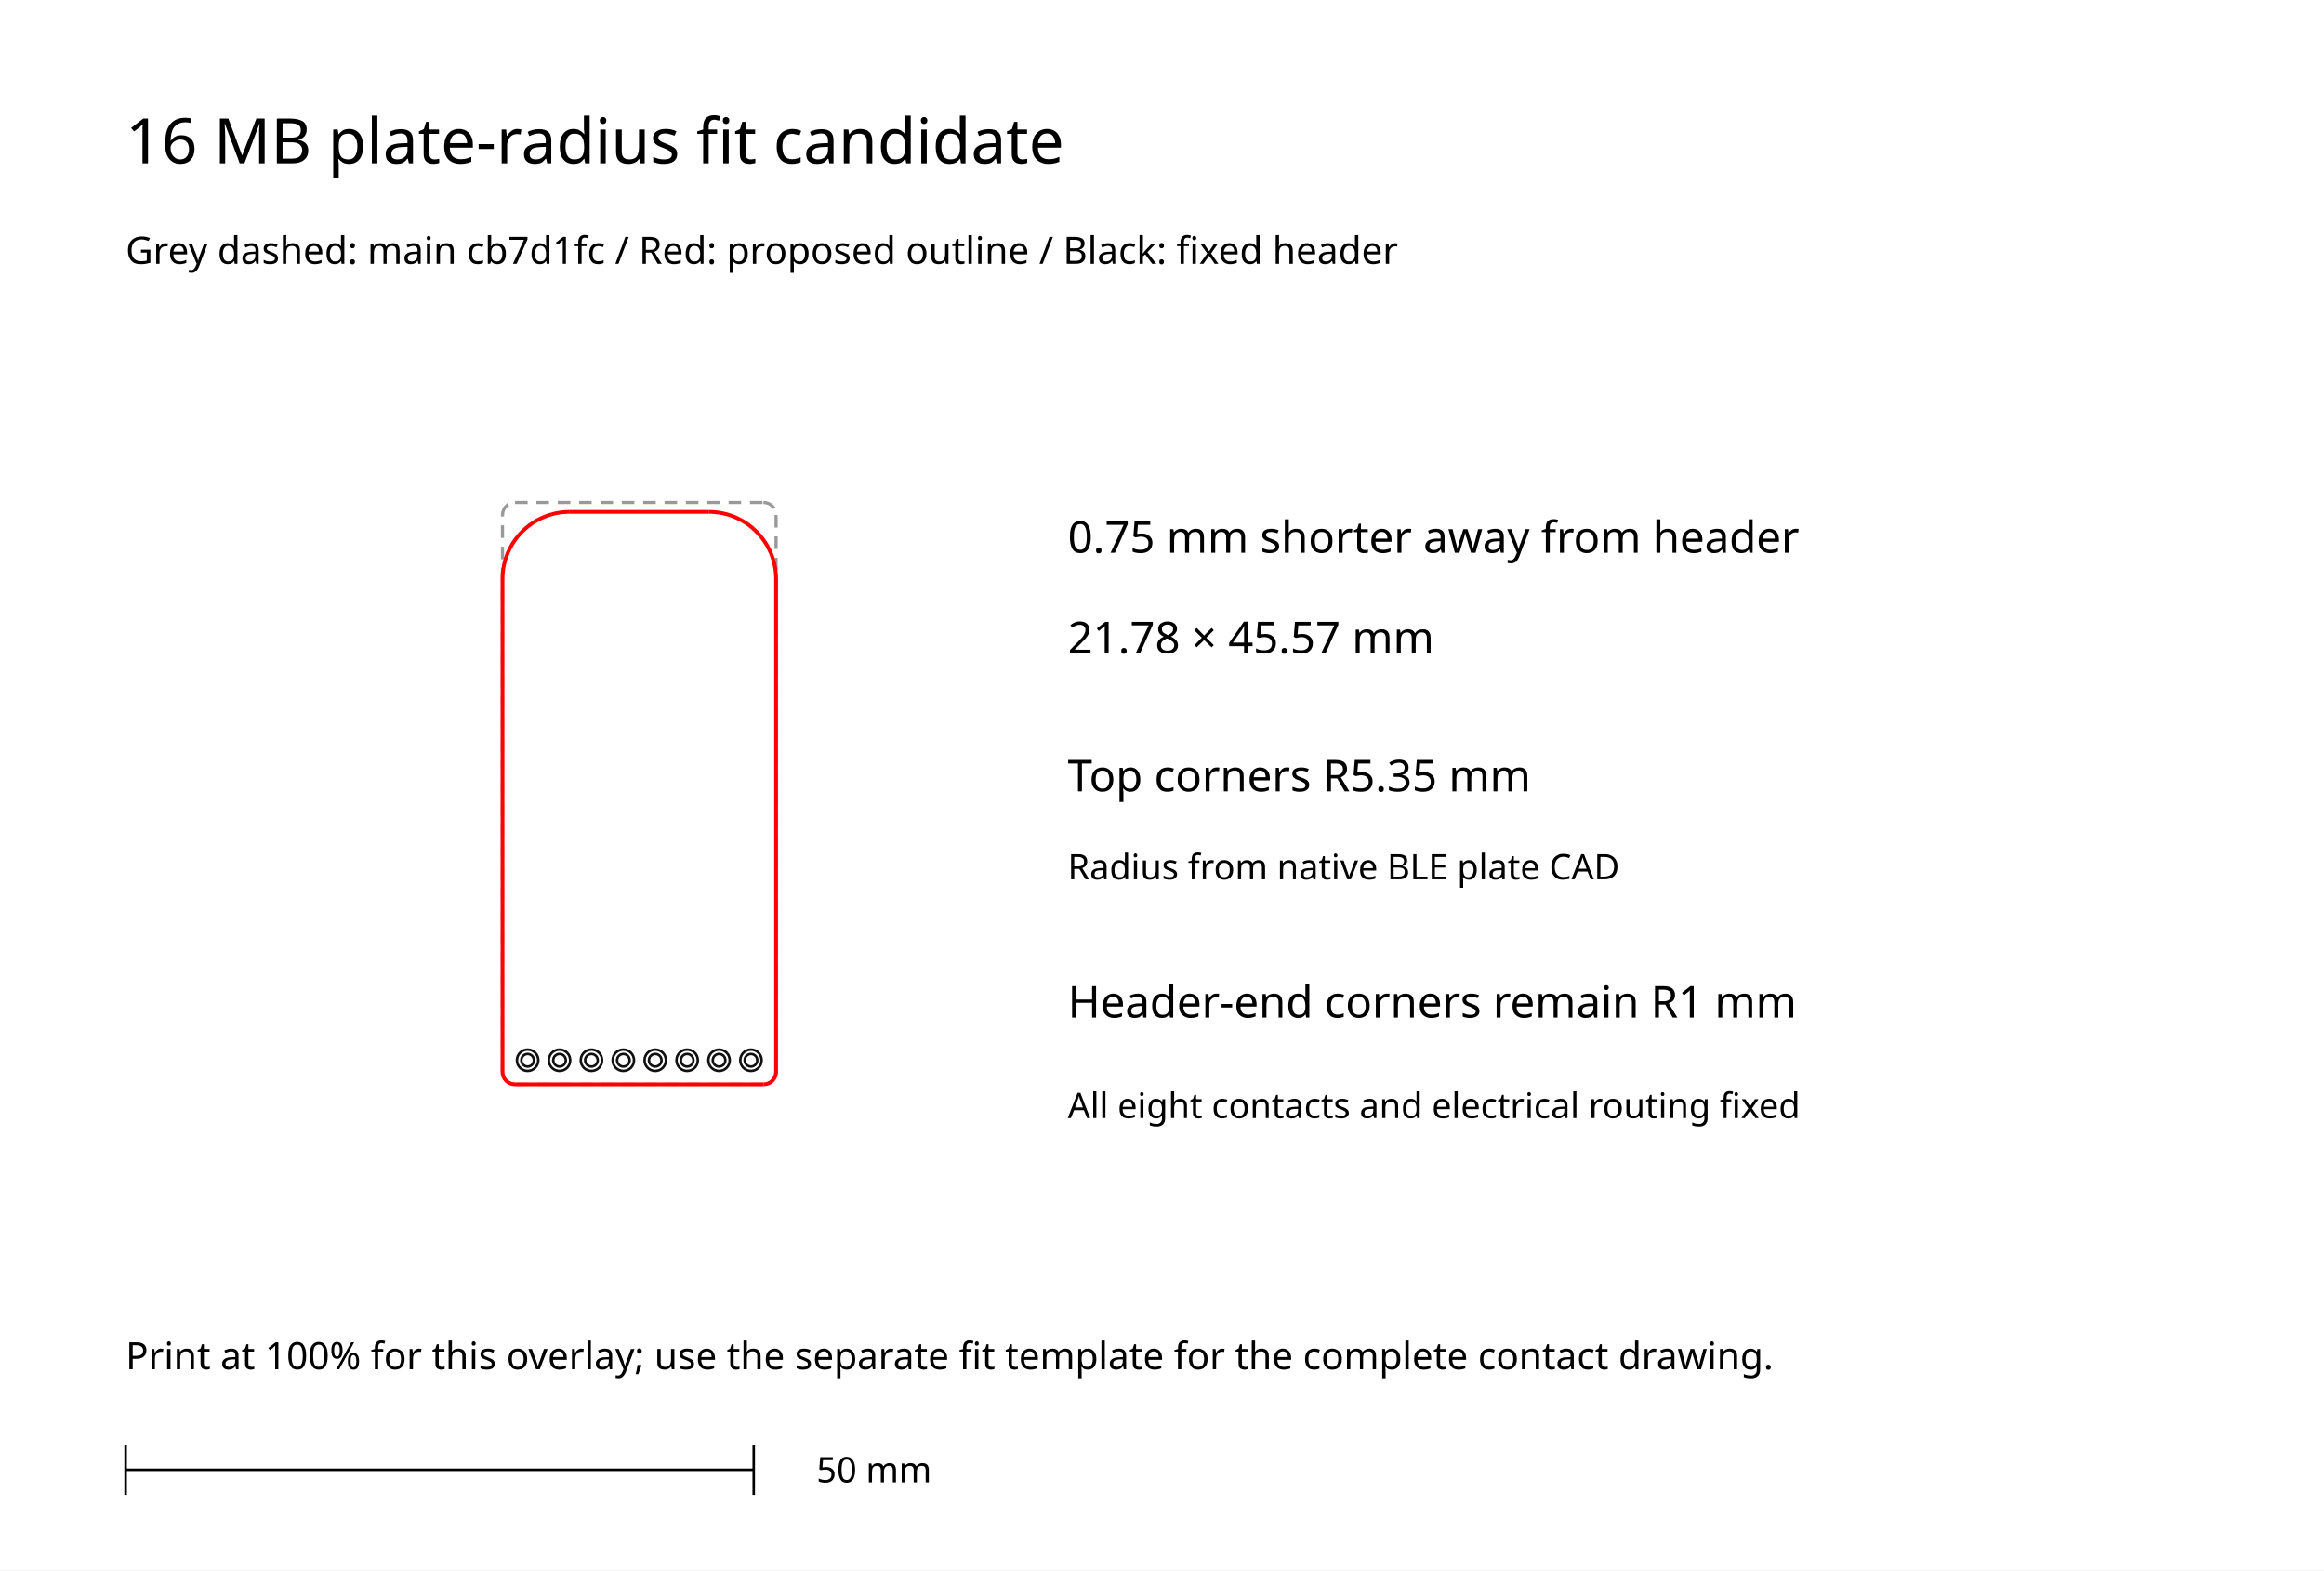
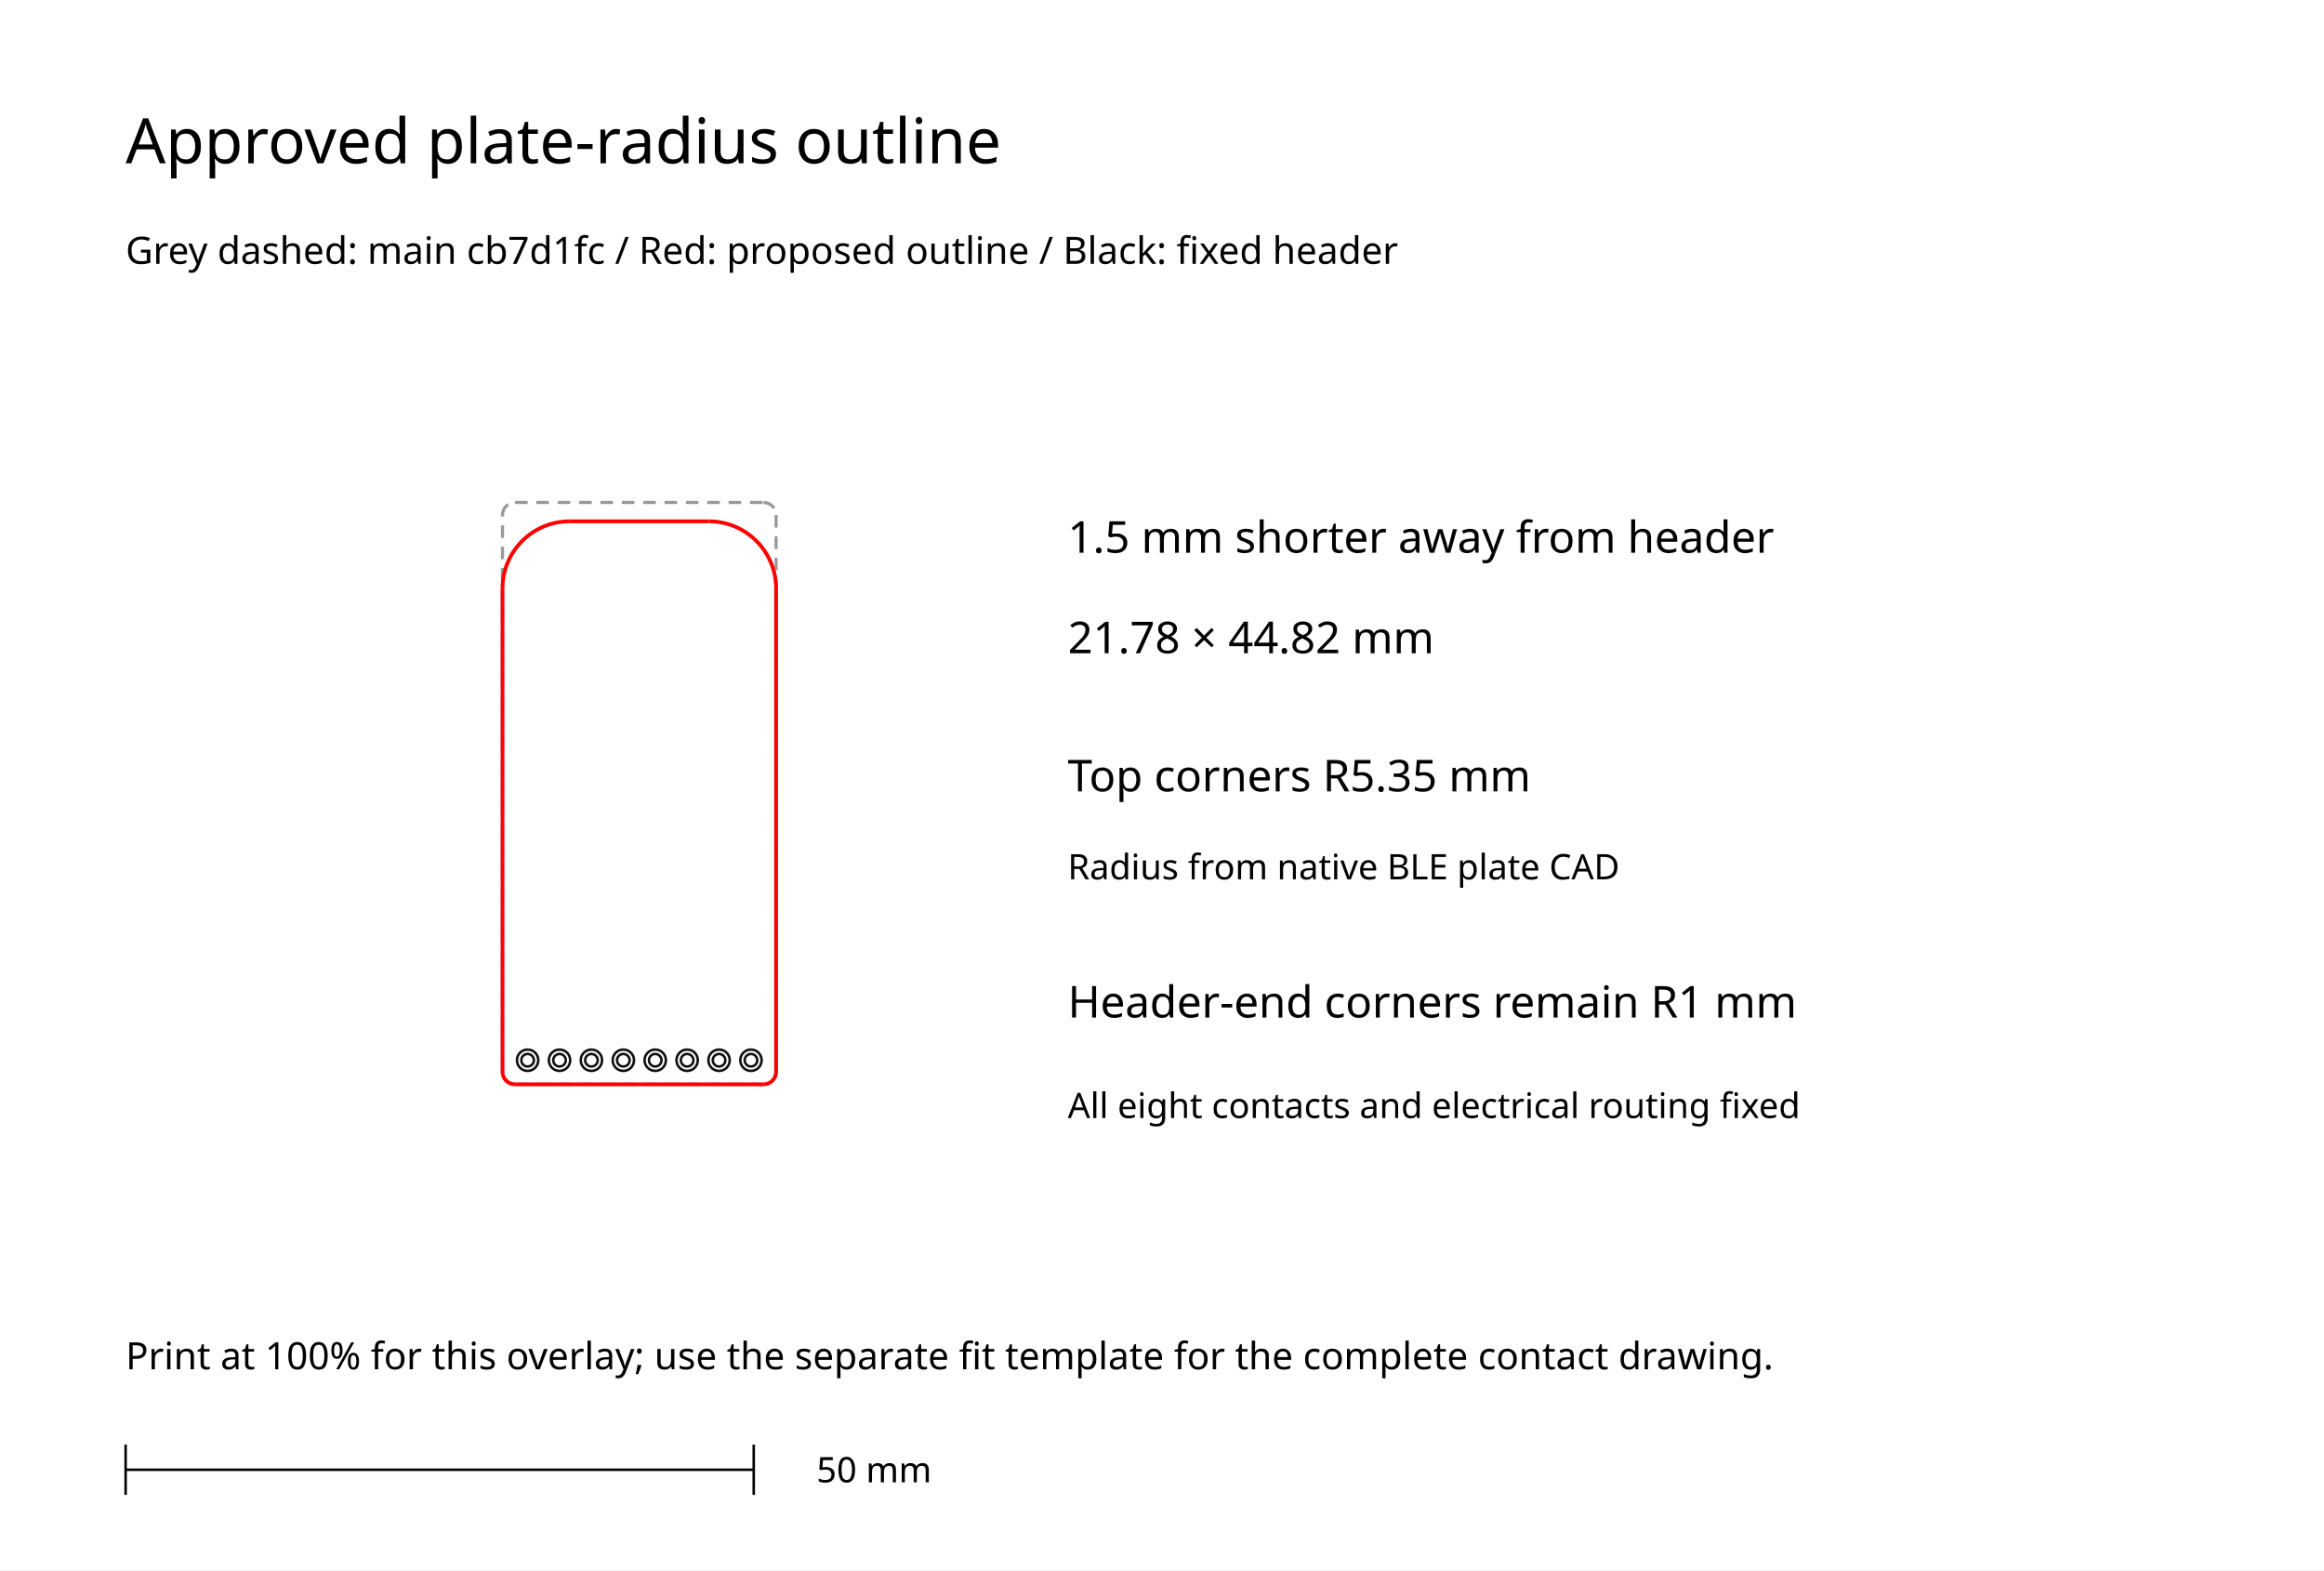
<svg xmlns="http://www.w3.org/2000/svg" width="185mm" height="125mm" viewBox="0 0 185 125" font-family="sans-serif">
  <rect width="185" height="125" fill="white" />
-   <text x="10" y="13" font-size="5">16 MB plate-radius fit candidate</text>
+   <text x="10" y="13" font-size="5">Approved plate-radius outline</text>
  <text x="10" y="21" font-size="3">Grey dashed: main cb7d1fc / Red: proposed outline / Black: fixed header</text>
  <g fill="none" stroke="#999" stroke-width=".25" stroke-dasharray="1 .7">
    <path d="M 40 41 A 1 1 0 0 1 41 40" />
    <path d="M 40 85.32 L 40 41" />
    <path d="M 41 40 L 60.78 40" />
    <path d="M 41 86.32 A 1 1 0 0 1 40 85.32" />
    <path d="M 60.78 40 A 1 1 0 0 1 61.78 41" />
    <path d="M 60.78 86.32 L 41 86.32" />
    <path d="M 61.78 41 L 61.78 85.32" />
    <path d="M 61.78 85.32 A 1 1 0 0 1 60.78 86.32" />
  </g>
  <g fill="none" stroke="#ff0000" stroke-width=".3">
-     <path d="M 40 46.1 A 5.35 5.35 0 0 1 45.35 40.75" />
-     <path d="M 40 85.32 L 40 46.1" />
+     <path d="M 40 46.85 A 5.35 5.35 0 0 1 45.35 41.5" />
+     <path d="M 40 85.32 L 40 46.85" />
    <path d="M 41 86.32 A 1 1 0 0 1 40 85.32" />
-     <path d="M 45.35 40.75 L 56.43 40.75" />
-     <path d="M 56.43 40.75 A 5.35 5.35 0 0 1 61.78 46.1" />
+     <path d="M 45.35 41.5 L 56.43 41.5" />
+     <path d="M 56.43 41.5 A 5.35 5.35 0 0 1 61.78 46.85" />
    <path d="M 60.78 86.32 L 41 86.32" />
-     <path d="M 61.78 46.1 L 61.78 85.32" />
+     <path d="M 61.78 46.85 L 61.78 85.32" />
    <path d="M 61.78 85.32 A 1 1 0 0 1 60.78 86.32" />
  </g>
  <g fill="none" stroke="#111" stroke-width=".2">
    <circle cx="42" cy="84.4" r=".85" />
    <circle cx="42" cy="84.4" r=".5" />
    <circle cx="44.54" cy="84.4" r=".85" />
    <circle cx="44.54" cy="84.4" r=".5" />
    <circle cx="47.08" cy="84.4" r=".85" />
    <circle cx="47.08" cy="84.4" r=".5" />
    <circle cx="49.62" cy="84.4" r=".85" />
    <circle cx="49.62" cy="84.4" r=".5" />
    <circle cx="52.16" cy="84.4" r=".85" />
    <circle cx="52.16" cy="84.4" r=".5" />
    <circle cx="54.7" cy="84.4" r=".85" />
    <circle cx="54.7" cy="84.4" r=".5" />
    <circle cx="57.24" cy="84.4" r=".85" />
    <circle cx="57.24" cy="84.4" r=".5" />
    <circle cx="59.78" cy="84.4" r=".85" />
    <circle cx="59.78" cy="84.4" r=".5" />
  </g>
-   <text x="85" y="44" font-size="3.5">0.75 mm shorter away from header</text>
-   <text x="85" y="52" font-size="3.5">21.78 × 45.57 mm</text>
+   <text x="85" y="44" font-size="3.5">1.5 mm shorter away from header</text>
+   <text x="85" y="52" font-size="3.5">21.78 × 44.82 mm</text>
  <text x="85" y="63" font-size="3.5">Top corners R5.35 mm</text>
  <text x="85" y="70" font-size="2.8">Radius from native BLE plate CAD</text>
  <text x="85" y="81" font-size="3.5">Header-end corners remain R1 mm</text>
  <text x="85" y="89" font-size="2.8">All eight contacts and electrical routing fixed</text>
  <text x="10" y="109" font-size="3">Print at 100% for this overlay; use the separate fit template for the complete contact drawing.</text>
  <path d="M10 117 H60 M10 115 V119 M60 115 V119" stroke="black" stroke-width=".2" />
  <text x="65" y="118" font-size="2.8">50 mm</text>
</svg>
